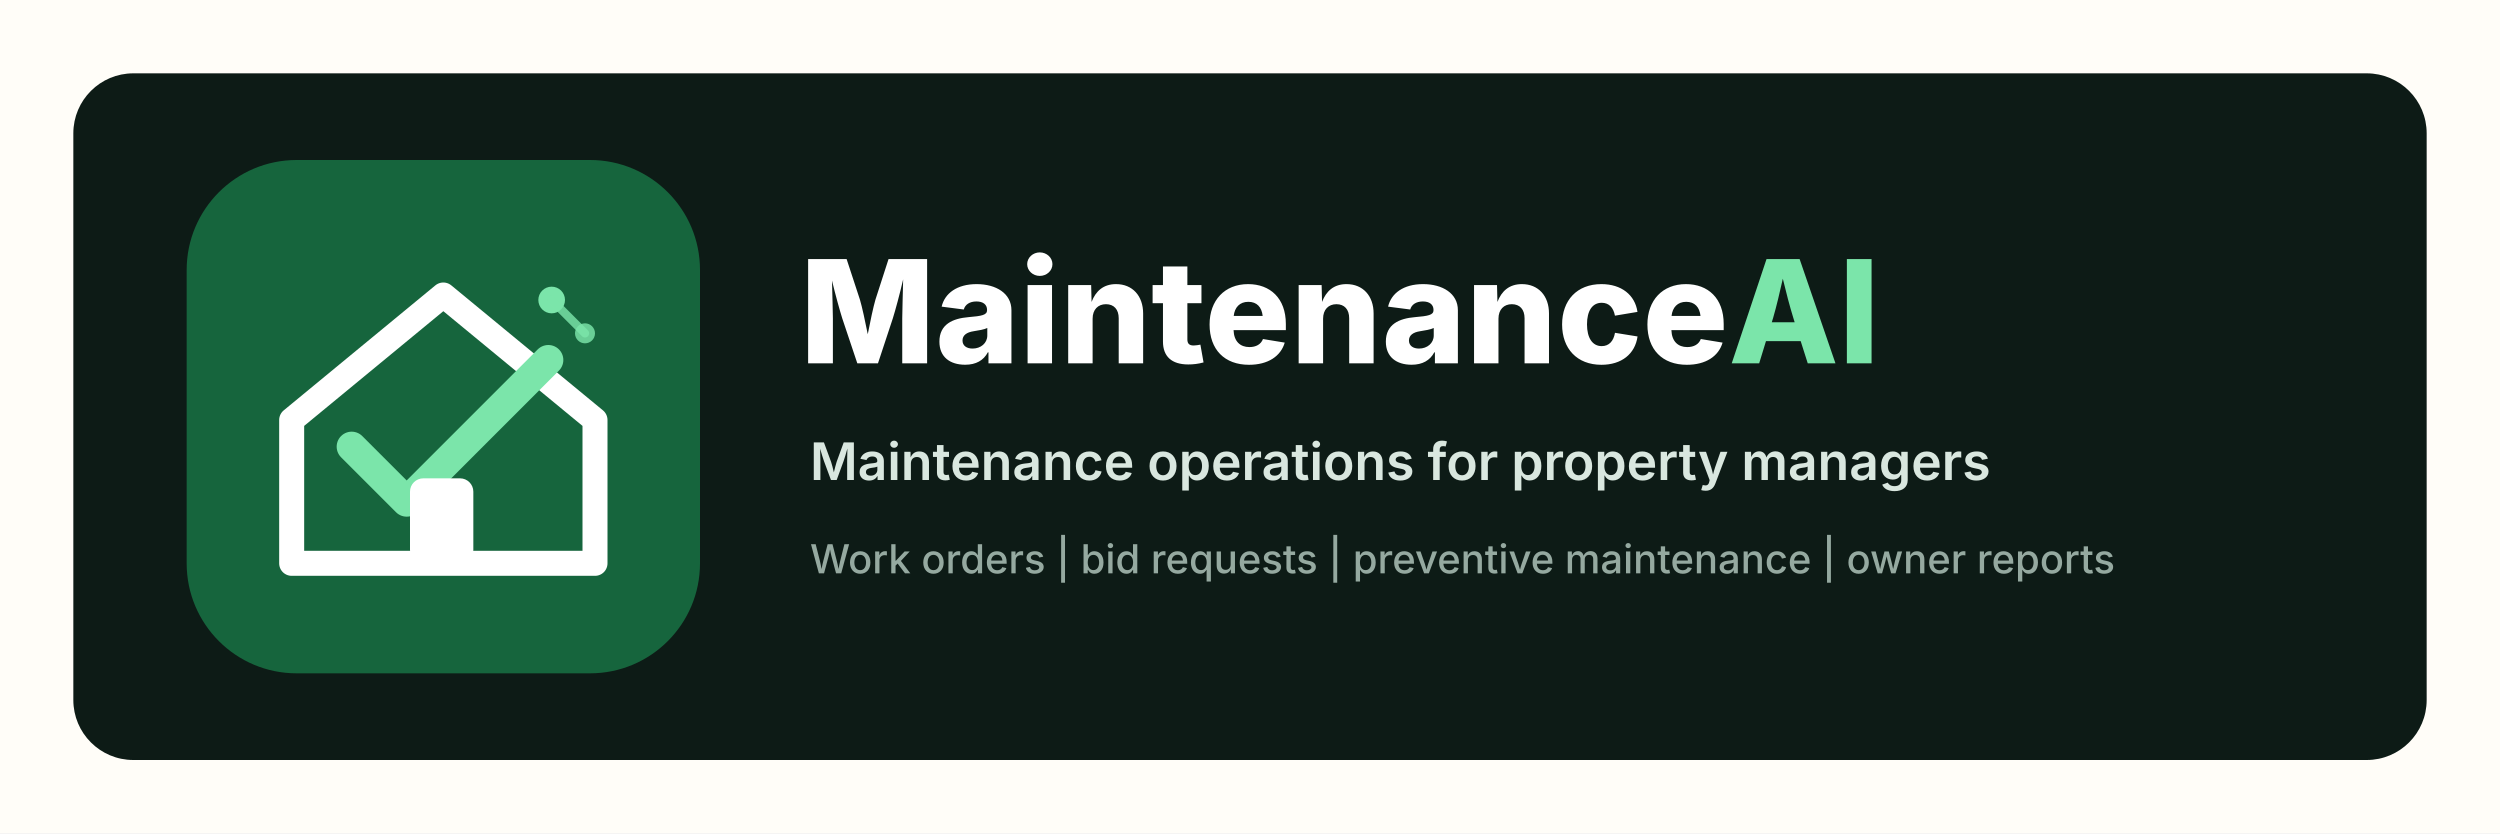
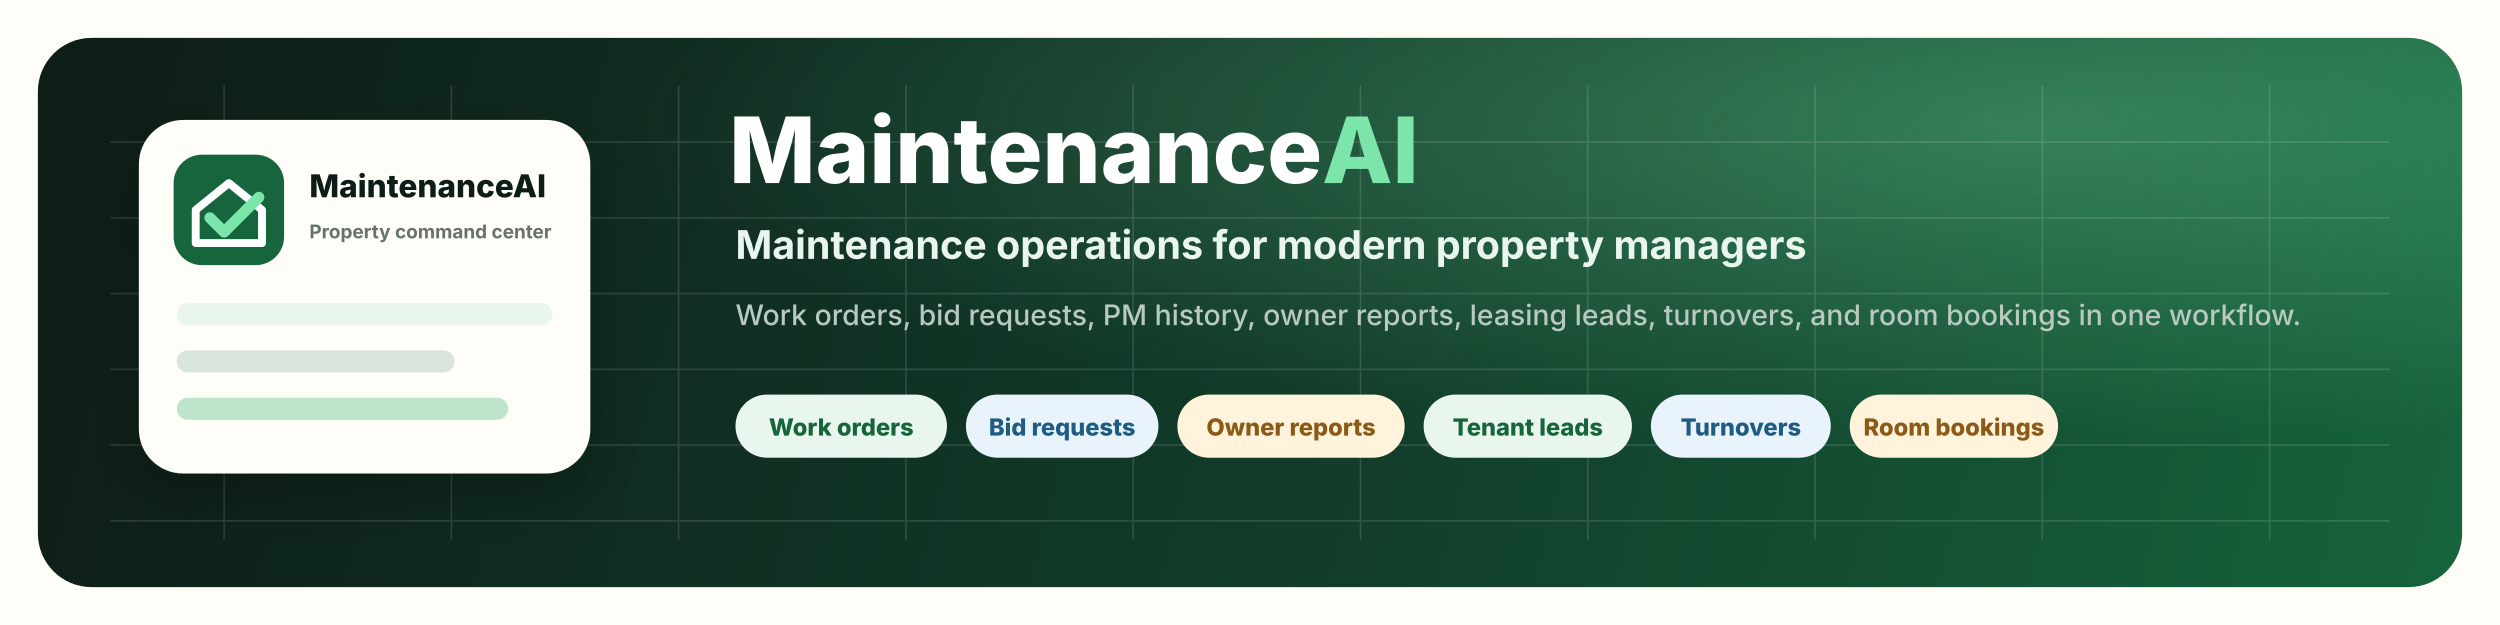
- <svg xmlns="http://www.w3.org/2000/svg" width="1500" height="500" viewBox="0 0 1500 500" role="img" aria-labelledby="title desc">
-   <rect width="1500" height="500" fill="#FFFDF8" />
-   <rect x="44" y="44" width="1412" height="412" rx="36" fill="#0D1B16" />
-   <g transform="translate(112 96)">
-     <rect width="308" height="308" rx="66" fill="#16653D" />
-     <path d="M63 156L154 81L245 156V242H63V156Z" fill="none" stroke="#FFFFFF" stroke-width="15" stroke-linejoin="round" />
-     <path d="M99 172L132 205L217 120" fill="none" stroke="#7BE5AA" stroke-width="18" stroke-linecap="round" stroke-linejoin="round" />
-     <rect x="134" y="191" width="38" height="51" rx="8" fill="#FFFFFF" />
-     <circle cx="219" cy="84" r="8" fill="#7BE5AA" />
-     <circle cx="239" cy="104" r="6" fill="#7BE5AA" opacity=".82" />
-     <path d="M219 84L239 104" stroke="#7BE5AA" stroke-width="5" stroke-linecap="round" opacity=".82" />
+ <svg xmlns="http://www.w3.org/2000/svg" width="1584" height="396" viewBox="0 0 1584 396" role="img" aria-labelledby="title desc">
+   <defs>
+     <linearGradient id="bg" x1="0" y1="0" x2="1584" y2="396" gradientUnits="userSpaceOnUse">
+       <stop offset="0" stop-color="#0D1B16" />
+       <stop offset=".58" stop-color="#123F2B" />
+       <stop offset="1" stop-color="#16653D" />
+     </linearGradient>
+     <radialGradient id="mintGlow" cx="82%" cy="16%" r="58%">
+       <stop offset="0" stop-color="#7BE5AA" stop-opacity=".32" />
+       <stop offset="1" stop-color="#7BE5AA" stop-opacity="0" />
+     </radialGradient>
+     <filter id="cardShadow" x="-15%" y="-25%" width="130%" height="150%">
+       <feDropShadow dx="0" dy="16" stdDeviation="18" flood-color="#06120D" flood-opacity=".24" />
+     </filter>
+   </defs>
+   <rect width="1584" height="396" fill="#FFFDF8" />
+   <rect x="24" y="24" width="1536" height="348" rx="34" fill="url(#bg)" />
+   <rect x="24" y="24" width="1536" height="348" rx="34" fill="url(#mintGlow)" />
+   <g opacity=".13" stroke="#FFFFFF" stroke-width="1">
+     <path d="M70 330H1514" />
+     <path d="M70 282H1514" />
+     <path d="M70 234H1514" />
+     <path d="M70 186H1514" />
+     <path d="M70 138H1514" />
+     <path d="M70 90H1514" />
+     <path d="M142 54V342" />
+     <path d="M286 54V342" />
+     <path d="M430 54V342" />
+     <path d="M574 54V342" />
+     <path d="M718 54V342" />
+     <path d="M862 54V342" />
+     <path d="M1006 54V342" />
+     <path d="M1150 54V342" />
+     <path d="M1294 54V342" />
+     <path d="M1438 54V342" />
  </g>
-   <text x="480" y="218" font-family="Inter, Arial, sans-serif" font-size="86" font-weight="800" letter-spacing="0" fill="#FFFFFF">Maintenance<tspan fill="#7BE5AA">AI</tspan>
-   </text>
-   <text x="486" y="288" font-family="Inter, Arial, sans-serif" font-size="31" font-weight="600" fill="#D9E7DF">Maintenance operations for property managers</text>
-   <text x="486" y="344" font-family="Inter, Arial, sans-serif" font-size="24" font-weight="500" fill="#95A9A0">Work orders | bid requests | preventive maintenance | owner reports</text>
+   <g transform="translate(88 76)" filter="url(#cardShadow)">
+     <rect width="286" height="224" rx="28" fill="#FFFDF8" />
+     <rect x="22" y="22" width="70" height="70" rx="18" fill="#16653D" />
+     <path d="M36 57L57 40L78 57V78H36V57Z" fill="none" stroke="#FFFFFF" stroke-width="5" stroke-linejoin="round" />
+     <path d="M45 62L54 71L76 49" fill="none" stroke="#7BE5AA" stroke-width="7" stroke-linecap="round" stroke-linejoin="round" />
+     <text x="108" y="49" font-family="Inter, Arial, sans-serif" font-size="20" font-weight="800" fill="#0D1B16">MaintenanceAI</text>
+     <text x="108" y="75" font-family="Inter, Arial, sans-serif" font-size="12" font-weight="700" fill="#66736D">Property command center</text>
+     <rect x="24" y="116" width="238" height="14" rx="7" fill="#E8F6EE" />
+     <rect x="24" y="146" width="176" height="14" rx="7" fill="#DAE5DE" />
+     <rect x="24" y="176" width="210" height="14" rx="7" fill="#BFE4CC" />
+   </g>
+   <g font-family="Inter, Arial, sans-serif">
+     <text x="462" y="116" font-size="58" font-weight="800" letter-spacing="0" fill="#FFFFFF">Maintenance<tspan fill="#7BE5AA">AI</tspan>
+     </text>
+     <text x="466" y="164" font-size="25" font-weight="700" fill="#E8F6EE">Maintenance operations for modern property managers</text>
+     <text x="466" y="206" font-size="18" font-weight="500" fill="#B8C9C0">Work orders, bid requests, PM history, owner reports, leasing leads, turnovers, and room bookings in one workflow.</text>
+   </g>
+   <g font-family="Inter, Arial, sans-serif" font-size="15" font-weight="800">
+     <g transform="translate(466 250)">
+       <rect width="134" height="40" rx="20" fill="#E8F6EE" />
+       <text x="67" y="26" text-anchor="middle" fill="#16653D">Work orders</text>
+     </g>
+     <g transform="translate(612 250)">
+       <rect width="122" height="40" rx="20" fill="#E8F3FB" />
+       <text x="61" y="26" text-anchor="middle" fill="#1F5C84">Bid requests</text>
+     </g>
+     <g transform="translate(746 250)">
+       <rect width="144" height="40" rx="20" fill="#FFF4DB" />
+       <text x="72" y="26" text-anchor="middle" fill="#8A5A16">Owner reports</text>
+     </g>
+     <g transform="translate(902 250)">
+       <rect width="132" height="40" rx="20" fill="#E8F6EE" />
+       <text x="66" y="26" text-anchor="middle" fill="#16653D">Tenant leads</text>
+     </g>
+     <g transform="translate(1046 250)">
+       <rect width="114" height="40" rx="20" fill="#E8F3FB" />
+       <text x="57" y="26" text-anchor="middle" fill="#1F5C84">Turnovers</text>
+     </g>
+     <g transform="translate(1172 250)">
+       <rect width="132" height="40" rx="20" fill="#FFF4DB" />
+       <text x="66" y="26" text-anchor="middle" fill="#8A5A16">Room bookings</text>
+     </g>
+   </g>
</svg>
